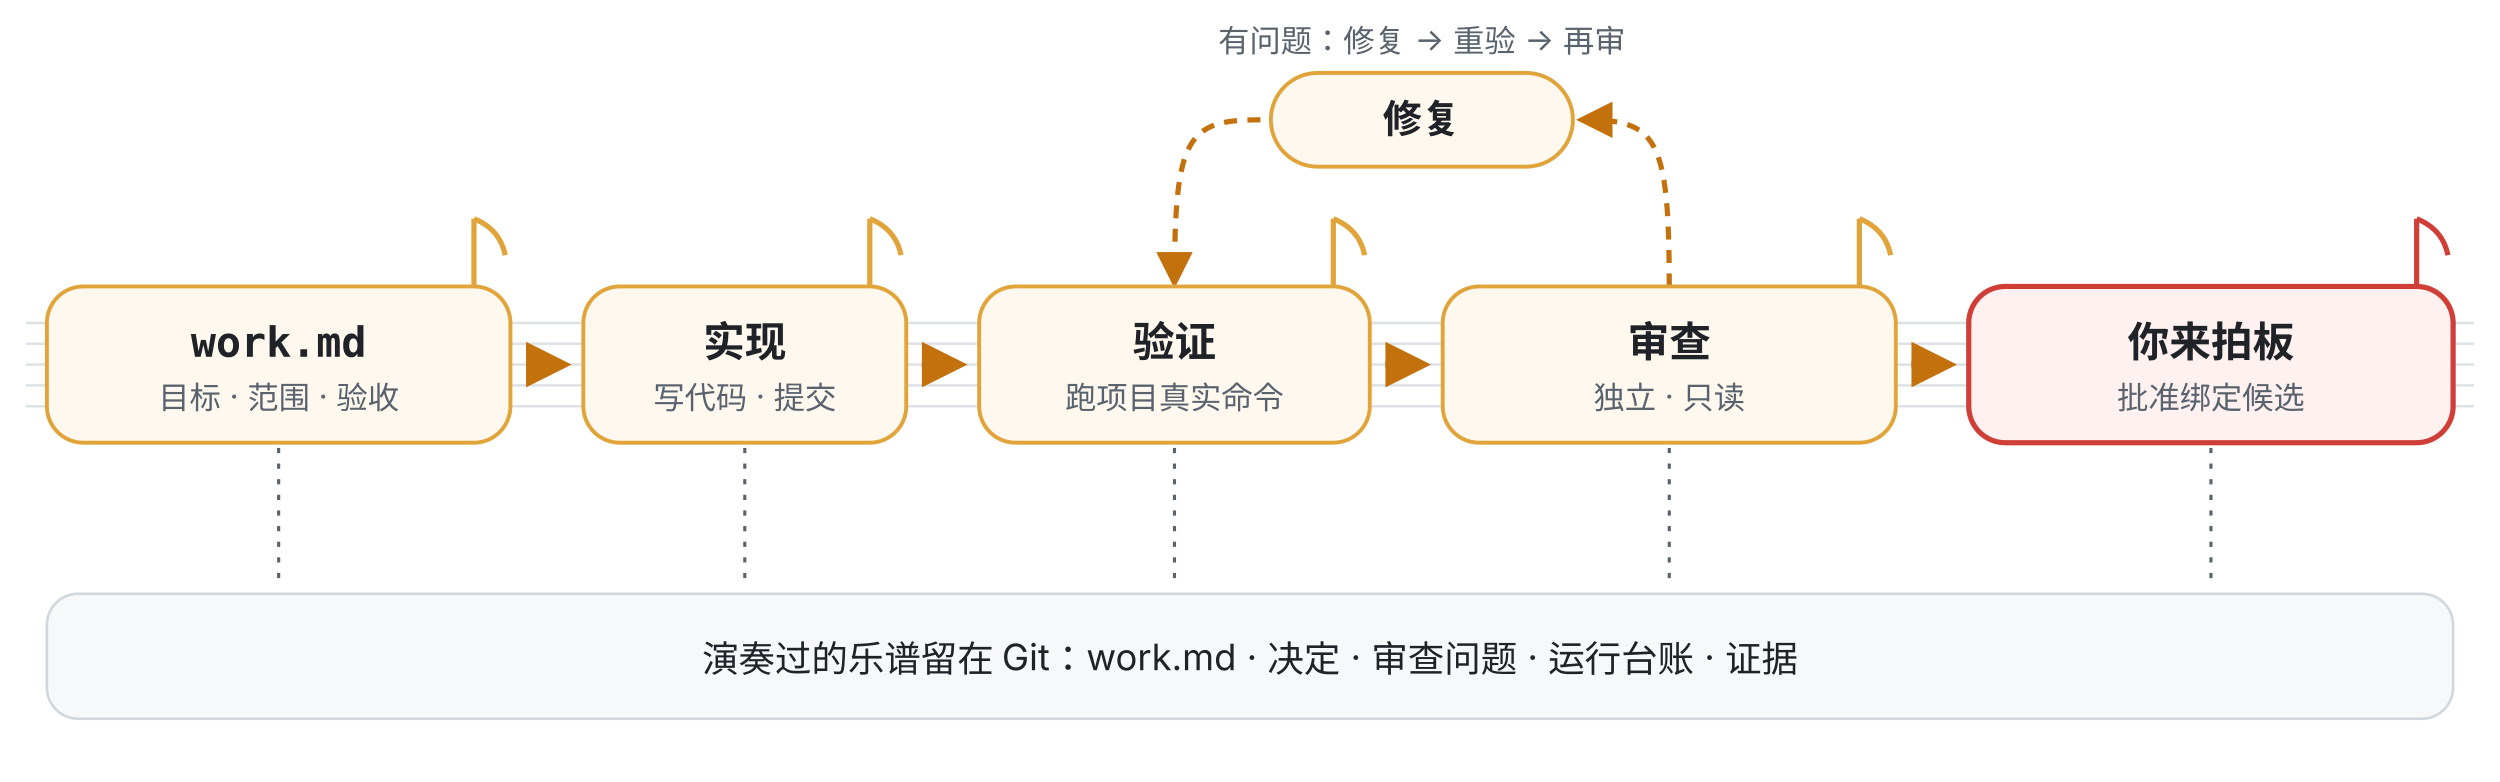
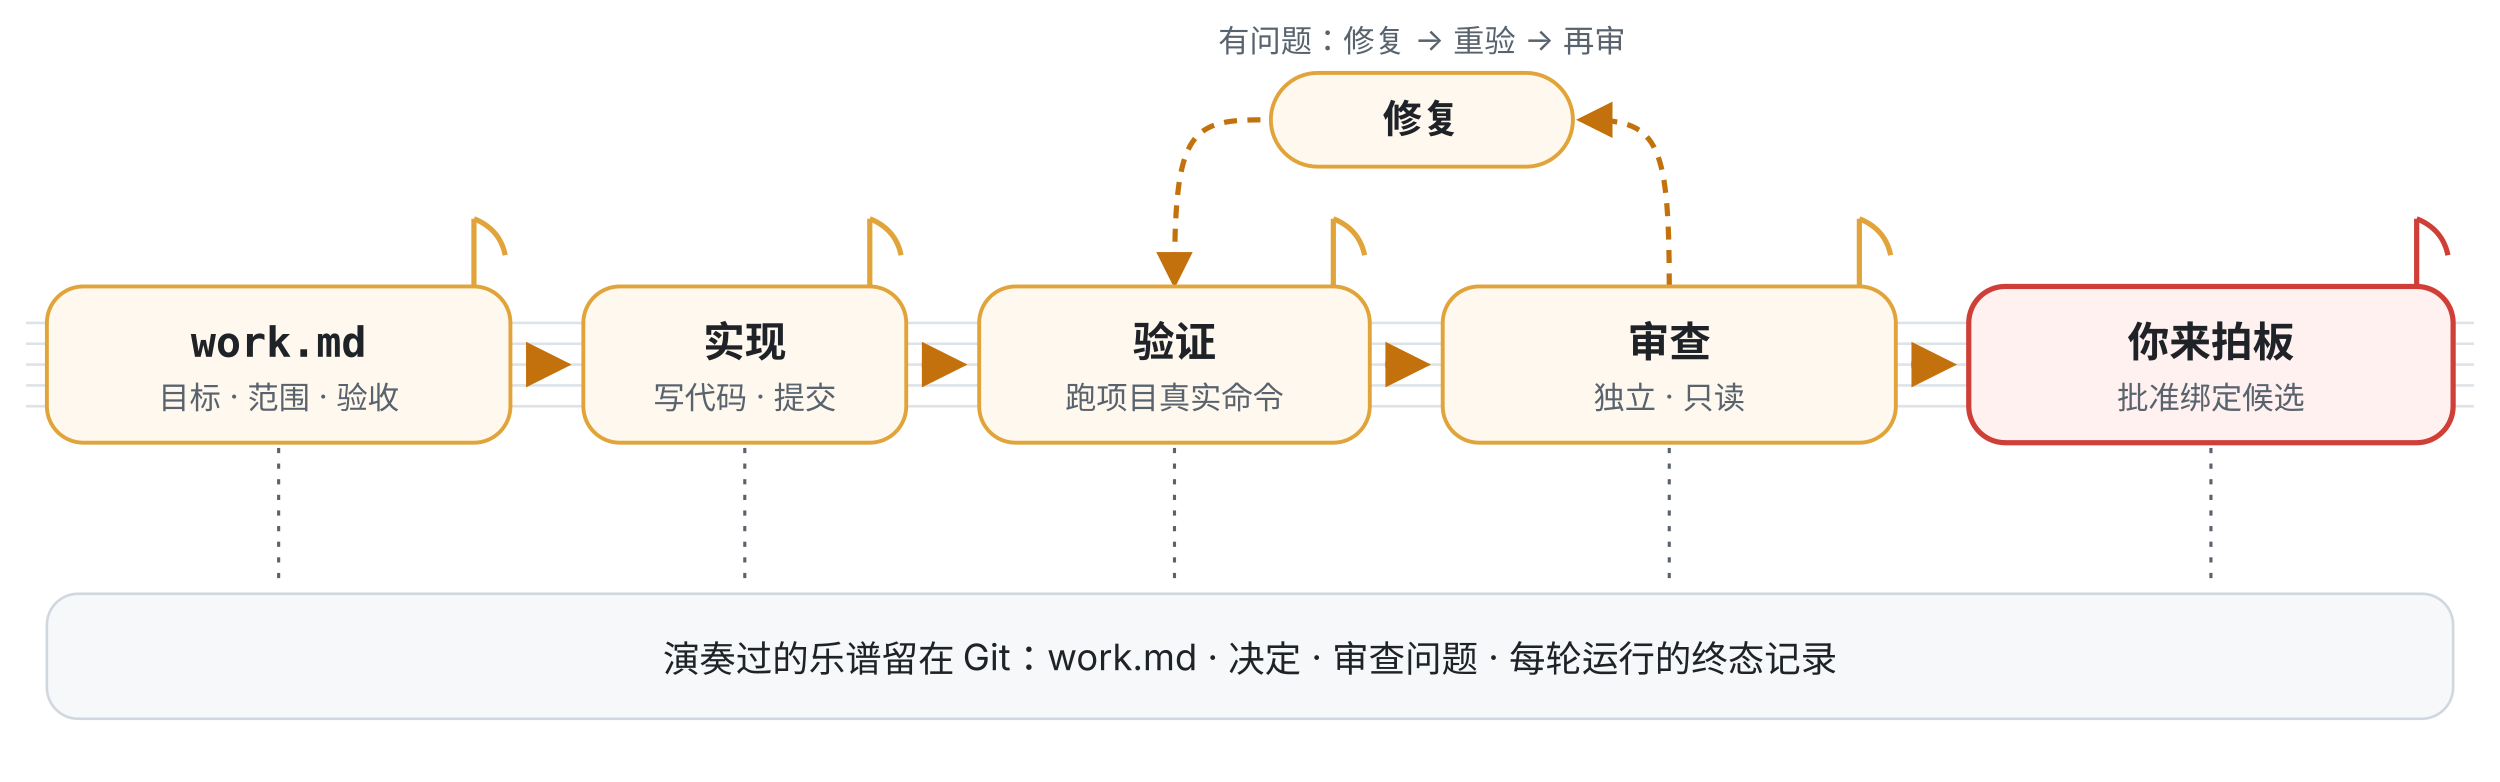
<svg xmlns="http://www.w3.org/2000/svg" width="960" height="300" viewBox="0 0 960 300" role="img">
  <defs>
    <marker id="arrow-light" viewBox="0 0 10 10" refX="8" refY="5" markerWidth="7" markerHeight="7" orient="auto-start-reverse">
      <path d="M 0 0 L 10 5 L 0 10 z" fill="#c2710c" />
    </marker>
  </defs>
  <line x1="10" y1="124" x2="950" y2="124" stroke="#d0d7de" stroke-width="1" opacity="0.7" />
  <line x1="10" y1="132" x2="950" y2="132" stroke="#d0d7de" stroke-width="1" opacity="0.7" />
  <line x1="10" y1="140" x2="950" y2="140" stroke="#d0d7de" stroke-width="1" opacity="0.7" />
  <line x1="10" y1="148" x2="950" y2="148" stroke="#d0d7de" stroke-width="1" opacity="0.7" />
  <line x1="10" y1="156" x2="950" y2="156" stroke="#d0d7de" stroke-width="1" opacity="0.7" />
  <line x1="202" y1="140" x2="216" y2="140" stroke="#c2710c" stroke-width="2.5" marker-end="url(#arrow-light)" />
  <line x1="354" y1="140" x2="368" y2="140" stroke="#c2710c" stroke-width="2.5" marker-end="url(#arrow-light)" />
  <line x1="532" y1="140" x2="546" y2="140" stroke="#c2710c" stroke-width="2.5" marker-end="url(#arrow-light)" />
  <line x1="734" y1="140" x2="748" y2="140" stroke="#c2710c" stroke-width="2.5" marker-end="url(#arrow-light)" />
  <path d="M 641 110 C 641 52, 636 46, 608 46" fill="none" stroke="#c2710c" stroke-width="2" stroke-dasharray="5 4" marker-end="url(#arrow-light)" />
  <path d="M 484 46 C 456 46, 451 52, 451 108" fill="none" stroke="#c2710c" stroke-width="2" stroke-dasharray="5 4" marker-end="url(#arrow-light)" />
  <rect x="488" y="28" width="116" height="36" rx="18" fill="#fff8ee" stroke="#e0a43a" stroke-width="1.5" />
  <text x="546" y="51" text-anchor="middle" font-family="-apple-system, 'Segoe UI', 'PingFang SC', 'Hiragino Sans GB', 'Noto Sans SC', sans-serif" font-size="15" font-weight="600" fill="#1f2328">修复</text>
  <text x="546" y="20" text-anchor="middle" font-family="-apple-system, 'Segoe UI', 'PingFang SC', 'Hiragino Sans GB', 'Noto Sans SC', sans-serif" font-size="12" fill="#59636e">有问题：修复 → 重验 → 再审</text>
  <rect x="18" y="110" width="178" height="60" rx="14" fill="#fff8ee" stroke="#e0a43a" stroke-width="1.5" />
  <line x1="182" y1="110" x2="182" y2="84" stroke="#e0a43a" stroke-width="2" />
  <path d="M 182 84 q 10 4 12 14" fill="none" stroke="#e0a43a" stroke-width="2" />
  <text x="107" y="137" text-anchor="middle" font-family="ui-monospace, SFMono-Regular, Menlo, Consolas, monospace" font-size="16" font-weight="600" fill="#1f2328">work.md</text>
  <text x="107" y="157" text-anchor="middle" font-family="-apple-system, 'Segoe UI', 'PingFang SC', 'Hiragino Sans GB', 'Noto Sans SC', sans-serif" font-size="12" fill="#59636e">目标 · 范围 · 验收</text>
  <line x1="107" y1="172" x2="107" y2="226" stroke="#59636e" stroke-width="1.2" stroke-dasharray="2 4" />
  <rect x="224" y="110" width="124" height="60" rx="14" fill="#fff8ee" stroke="#e0a43a" stroke-width="1.5" />
  <line x1="334" y1="110" x2="334" y2="84" stroke="#e0a43a" stroke-width="2" />
  <path d="M 334 84 q 10 4 12 14" fill="none" stroke="#e0a43a" stroke-width="2" />
  <text x="286" y="137" text-anchor="middle" font-family="-apple-system, 'Segoe UI', 'PingFang SC', 'Hiragino Sans GB', 'Noto Sans SC', sans-serif" font-size="16" font-weight="600" fill="#1f2328">实现</text>
  <text x="286" y="157" text-anchor="middle" font-family="-apple-system, 'Segoe UI', 'PingFang SC', 'Hiragino Sans GB', 'Noto Sans SC', sans-serif" font-size="12" fill="#59636e">写代码 · 提交</text>
  <line x1="286" y1="172" x2="286" y2="226" stroke="#59636e" stroke-width="1.2" stroke-dasharray="2 4" />
  <rect x="376" y="110" width="150" height="60" rx="14" fill="#fff8ee" stroke="#e0a43a" stroke-width="1.5" />
  <line x1="512" y1="110" x2="512" y2="84" stroke="#e0a43a" stroke-width="2" />
  <path d="M 512 84 q 10 4 12 14" fill="none" stroke="#e0a43a" stroke-width="2" />
  <text x="451" y="137" text-anchor="middle" font-family="-apple-system, 'Segoe UI', 'PingFang SC', 'Hiragino Sans GB', 'Noto Sans SC', sans-serif" font-size="16" font-weight="600" fill="#1f2328">验证</text>
  <text x="451" y="157" text-anchor="middle" font-family="-apple-system, 'Segoe UI', 'PingFang SC', 'Hiragino Sans GB', 'Noto Sans SC', sans-serif" font-size="12" fill="#59636e">跑项目真实命令</text>
  <line x1="451" y1="172" x2="451" y2="226" stroke="#59636e" stroke-width="1.2" stroke-dasharray="2 4" />
  <rect x="554" y="110" width="174" height="60" rx="14" fill="#fff8ee" stroke="#e0a43a" stroke-width="1.5" />
  <line x1="714" y1="110" x2="714" y2="84" stroke="#e0a43a" stroke-width="2" />
  <path d="M 714 84 q 10 4 12 14" fill="none" stroke="#e0a43a" stroke-width="2" />
  <text x="641" y="137" text-anchor="middle" font-family="-apple-system, 'Segoe UI', 'PingFang SC', 'Hiragino Sans GB', 'Noto Sans SC', sans-serif" font-size="16" font-weight="600" fill="#1f2328">审查</text>
  <text x="641" y="157" text-anchor="middle" font-family="-apple-system, 'Segoe UI', 'PingFang SC', 'Hiragino Sans GB', 'Noto Sans SC', sans-serif" font-size="12" fill="#59636e">独立 · 只读</text>
  <line x1="641" y1="172" x2="641" y2="226" stroke="#59636e" stroke-width="1.2" stroke-dasharray="2 4" />
  <rect x="756" y="110" width="186" height="60" rx="14" fill="#fff1ef" stroke="#cf3f37" stroke-width="2" />
  <line x1="928" y1="110" x2="928" y2="84" stroke="#cf3f37" stroke-width="2" />
  <path d="M 928 84 q 10 4 12 14" fill="none" stroke="#cf3f37" stroke-width="2" />
  <text x="849" y="137" text-anchor="middle" font-family="-apple-system, 'Segoe UI', 'PingFang SC', 'Hiragino Sans GB', 'Noto Sans SC', sans-serif" font-size="16" font-weight="600" fill="#1f2328">你来拍板</text>
  <text x="849" y="157" text-anchor="middle" font-family="-apple-system, 'Segoe UI', 'PingFang SC', 'Hiragino Sans GB', 'Noto Sans SC', sans-serif" font-size="12" fill="#59636e">批准绑定候选</text>
  <line x1="849" y1="172" x2="849" y2="226" stroke="#59636e" stroke-width="1.2" stroke-dasharray="2 4" />
  <rect x="18" y="228" width="924" height="48" rx="12" fill="#f6f8fa" stroke="#d0d7de" stroke-width="1" />
-   <text x="480" y="258" text-anchor="middle" font-family="-apple-system, 'Segoe UI', 'PingFang SC', 'Hiragino Sans GB', 'Noto Sans SC', sans-serif" font-size="14" fill="#1f2328">演奏过的乐谱留在 Git：work.md · 决定 · 审查问题 · 运行台账 · 证据</text>
+   <text x="480" y="258" text-anchor="middle" font-family="-apple-system, 'Segoe UI', 'PingFang SC', 'Hiragino Sans GB', 'Noto Sans SC', sans-serif" font-size="14" fill="#1f2328">演奏过的乐谱留在 Git：work.md · 决定 · 审查问题 · 每轮运行的终态记录</text>
</svg>
